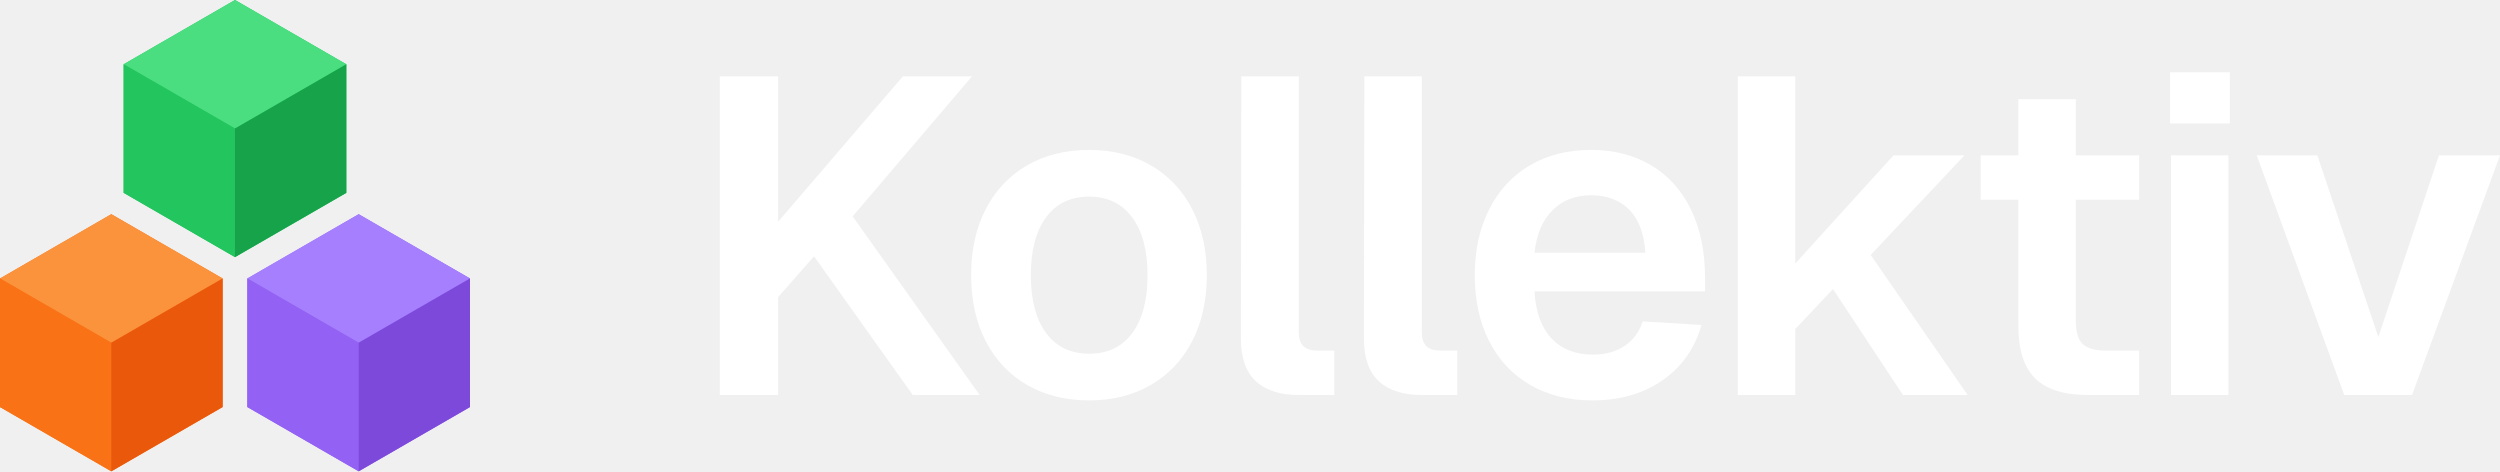
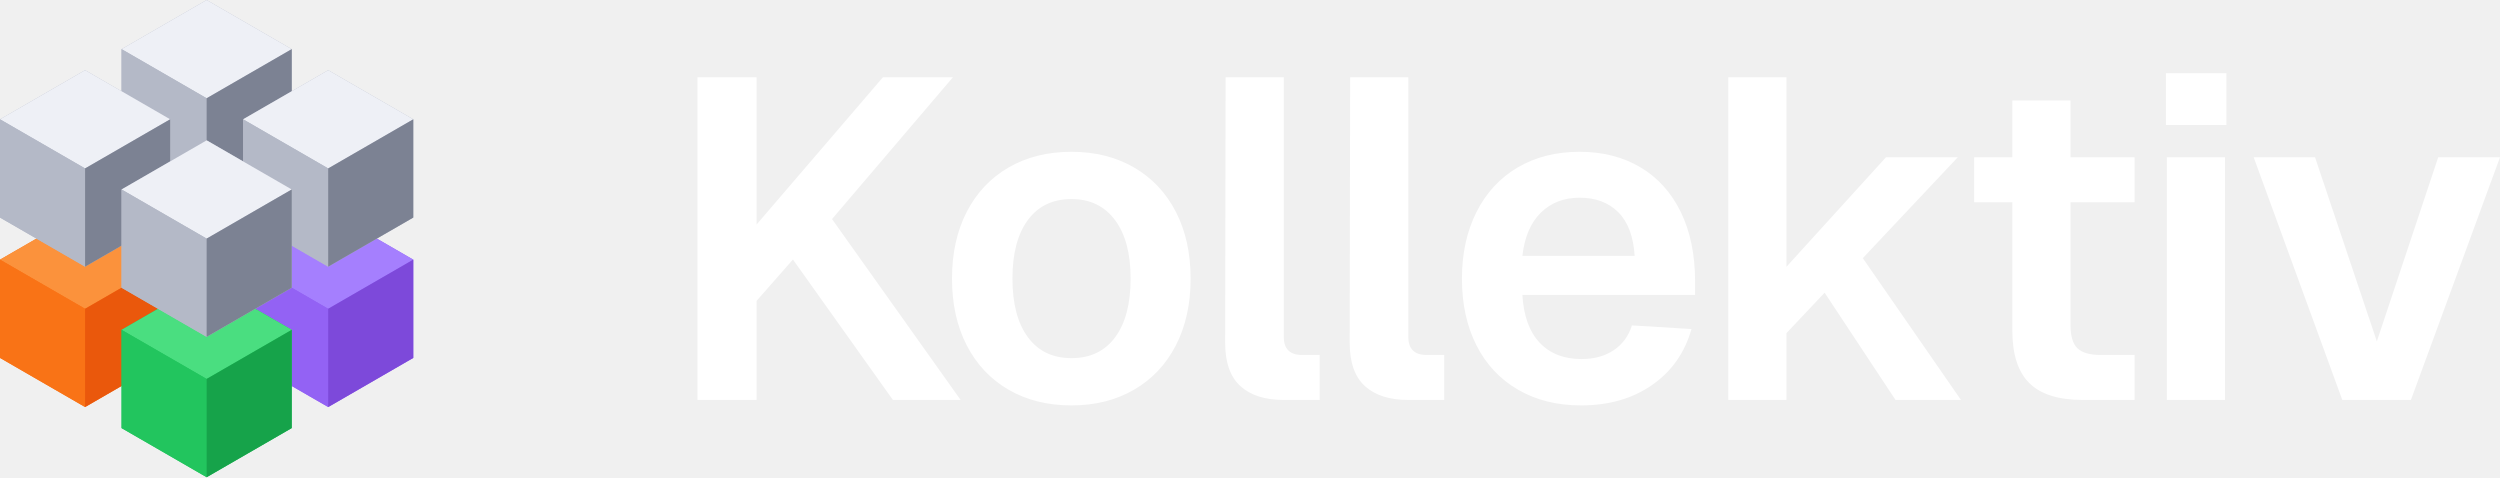
- <svg xmlns="http://www.w3.org/2000/svg" viewBox="76.5 -880 5569.5 1050" role="img" aria-label="Kollektiv">
+ <svg xmlns="http://www.w3.org/2000/svg" viewBox="145.337 -880 5500.663 1050" role="img" aria-label="Kollektiv">
  <g transform="translate(0 -955) scale(50)">
-     <polygon points="12,1.5 16.961,4.364 16.961,10.092 12,12.956 7.039,10.092 7.039,4.364" fill="#22c55e" />
-     <polygon points="12,1.5 16.961,4.364 12,7.228 7.039,4.364" fill="#4ade80" />
-     <polygon points="7.039,4.364 12,7.228 12,12.956 7.039,10.092" fill="#22c55e" />
-     <polygon points="12,7.228 16.961,4.364 16.961,10.092 12,12.956" fill="#16a34a" />
-     <polygon points="6.489,11.044 11.45,13.908 11.45,19.636 6.489,22.5 1.529,19.636 1.529,13.908" fill="#f97316" />
-     <polygon points="6.489,11.044 11.45,13.908 6.489,16.772 1.529,13.908" fill="#fb923c" />
-     <polygon points="1.529,13.908 6.489,16.772 6.489,22.5 1.529,19.636" fill="#f97316" />
-     <polygon points="6.489,16.772 11.45,13.908 11.45,19.636 6.489,22.5" fill="#ea580c" />
-     <polygon points="17.511,11.044 22.471,13.908 22.471,19.636 17.511,22.5 12.55,19.636 12.55,13.908" fill="#9362f4" />
-     <polygon points="17.511,11.044 22.471,13.908 17.511,16.772 12.55,13.908" fill="#a57ffe" />
-     <polygon points="12.55,13.908 17.511,16.772 17.511,22.5 12.55,19.636" fill="#9362f4" />
-     <polygon points="17.511,16.772 22.471,13.908 22.471,19.636 17.511,22.5" fill="#7d49da" />
+     <polygon points="12,7.676 15.744,9.838 15.744,14.162 12,16.324 8.256,14.162 8.256,9.838" fill="#b4b9c7" />
+     <polygon points="12,7.676 15.744,9.838 12,12 8.256,9.838" fill="#eef0f6" />
+     <polygon points="8.256,9.838 12,12 12,16.324 8.256,14.162" fill="#b4b9c7" />
+     <polygon points="12,12 15.744,9.838 15.744,14.162 12,16.324" fill="#7c8293" />
+     <polygon points="6.651,10.765 10.395,12.926 10.395,17.25 6.651,19.412 2.907,17.25 2.907,12.926" fill="#f97316" />
+     <polygon points="6.651,10.765 10.395,12.926 6.651,15.088 2.907,12.926" fill="#fb923c" />
+     <polygon points="2.907,12.926 6.651,15.088 6.651,19.412 2.907,17.25" fill="#f97316" />
+     <polygon points="6.651,15.088 10.395,12.926 10.395,17.25 6.651,19.412" fill="#ea580c" />
+     <polygon points="17.349,10.765 21.093,12.926 21.093,17.25 17.349,19.412 13.605,17.25 13.605,12.926" fill="#9362f4" />
+     <polygon points="17.349,10.765 21.093,12.926 17.349,15.088 13.605,12.926" fill="#a57ffe" />
+     <polygon points="13.605,12.926 17.349,15.088 17.349,19.412 13.605,17.25" fill="#9362f4" />
+     <polygon points="17.349,15.088 21.093,12.926 21.093,17.25 17.349,19.412" fill="#7d49da" />
+     <polygon points="12,1.5 15.744,3.662 15.744,7.985 12,10.147 8.256,7.985 8.256,3.662" fill="#b4b9c7" />
+     <polygon points="12,1.5 15.744,3.662 12,5.824 8.256,3.662" fill="#eef0f6" />
+     <polygon points="8.256,3.662 12,5.824 12,10.147 8.256,7.985" fill="#b4b9c7" />
+     <polygon points="12,5.824 15.744,3.662 15.744,7.985 12,10.147" fill="#7c8293" />
+     <polygon points="12,13.853 15.744,16.015 15.744,20.338 12,22.5 8.256,20.338 8.256,16.015" fill="#22c55e" />
+     <polygon points="12,13.853 15.744,16.015 12,18.176 8.256,16.015" fill="#4ade80" />
+     <polygon points="8.256,16.015 12,18.176 12,22.5 8.256,20.338" fill="#22c55e" />
+     <polygon points="12,18.176 15.744,16.015 15.744,20.338 12,22.5" fill="#16a34a" />
+     <polygon points="6.651,4.588 10.395,6.75 10.395,11.074 6.651,13.235 2.907,11.074 2.907,6.75" fill="#b4b9c7" />
+     <polygon points="6.651,4.588 10.395,6.75 6.651,8.912 2.907,6.75" fill="#eef0f6" />
+     <polygon points="2.907,6.75 6.651,8.912 6.651,13.235 2.907,11.074" fill="#b4b9c7" />
+     <polygon points="6.651,8.912 10.395,6.75 10.395,11.074 6.651,13.235" fill="#7c8293" />
+     <polygon points="17.349,4.588 21.093,6.75 21.093,11.074 17.349,13.235 13.605,11.074 13.605,6.75" fill="#b4b9c7" />
+     <polygon points="17.349,4.588 21.093,6.75 17.349,8.912 13.605,6.75" fill="#eef0f6" />
+     <polygon points="13.605,6.75 17.349,8.912 17.349,13.235 13.605,11.074" fill="#b4b9c7" />
+     <polygon points="17.349,8.912 21.093,6.75 21.093,11.074 17.349,13.235" fill="#7c8293" />
+     <polygon points="12,7.676 15.744,9.838 15.744,14.162 12,16.324 8.256,14.162 8.256,9.838" fill="#b4b9c7" />
+     <polygon points="12,7.676 15.744,9.838 12,12 8.256,9.838" fill="#eef0f6" />
+     <polygon points="8.256,9.838 12,12 12,16.324 8.256,14.162" fill="#b4b9c7" />
+     <polygon points="12,12 15.744,9.838 15.744,14.162 12,16.324" fill="#7c8293" />
  </g>
  <path transform="translate(1600 0)" d="M80.0 -710.0H210.0V-386.0L488.0 -710.0H642.0L376.0 -398.0L659.0 0.0H510.0L290.0 -309.0L210.0 -218.0V0.0H80.0ZM640.0 -267.0Q640.0 -351.0 672.5 -414.0Q705.0 -477.0 764.5 -511.5Q824.0 -546.0 903.0 -546.0Q981.0 -546.0 1040.5 -511.5Q1100.0 -477.0 1132.5 -414.0Q1165.0 -351.0 1165.0 -267.0Q1165.0 -183.0 1132.5 -120.0Q1100.0 -57.0 1040.5 -22.5Q981.0 12.0 903.0 12.0Q824.0 12.0 764.5 -22.5Q705.0 -57.0 672.5 -120.0Q640.0 -183.0 640.0 -267.0ZM1033.0 -267.0Q1033.0 -350.0 998.5 -396.0Q964.0 -442.0 903.0 -442.0Q841.0 -442.0 807.0 -396.0Q773.0 -350.0 773.0 -267.0Q773.0 -184.0 807.0 -138.0Q841.0 -92.0 903.0 -92.0Q965.0 -92.0 999.0 -138.0Q1033.0 -184.0 1033.0 -267.0ZM1241.0 -126.0 1242.0 -710.0H1370.0V-139.0Q1370.0 -99.0 1410.0 -99.0H1449.0V0.0H1370.0Q1308.0 0.0 1274.5 -30.5Q1241.0 -61.0 1241.0 -126.0ZM1515.0 -126.0 1516.0 -710.0H1644.0V-139.0Q1644.0 -99.0 1684.0 -99.0H1723.0V0.0H1644.0Q1582.0 0.0 1548.5 -30.5Q1515.0 -61.0 1515.0 -126.0ZM1762.0 -267.0Q1762.0 -350.0 1794.0 -413.5Q1826.0 -477.0 1884.5 -511.5Q1943.0 -546.0 2021.0 -546.0Q2097.0 -546.0 2154.5 -512.0Q2212.0 -478.0 2243.5 -413.5Q2275.0 -349.0 2275.0 -260.0V-231.0H1895.0Q1899.0 -162.0 1933.0 -126.0Q1967.0 -90.0 2025.0 -90.0Q2067.0 -90.0 2096.0 -109.5Q2125.0 -129.0 2136.0 -164.0L2267.0 -156.0Q2245.0 -78.0 2180.5 -33.0Q2116.0 12.0 2024.0 12.0Q1945.0 12.0 1885.5 -22.5Q1826.0 -57.0 1794.0 -120.0Q1762.0 -183.0 1762.0 -267.0ZM2021.0 -445.0Q1969.0 -445.0 1935.5 -412.0Q1902.0 -379.0 1895.0 -317.0H2142.0Q2138.0 -381.0 2106.0 -413.0Q2074.0 -445.0 2021.0 -445.0ZM2348.0 -710.0H2476.0V-293.0L2695.0 -534.0H2853.0L2644.0 -312.0L2860.0 0.0H2716.0L2560.0 -236.0L2476.0 -147.0V0.0H2348.0ZM2973.0 -153.0V-435.0H2889.0V-534.0H2973.0V-659.0H3101.0V-534.0H3242.0V-435.0H3101.0V-165.0Q3101.0 -128.0 3116.5 -113.5Q3132.0 -99.0 3167.0 -99.0H3242.0V0.0H3128.0Q3048.0 0.0 3010.5 -37.0Q2973.0 -74.0 2973.0 -153.0ZM3313.0 -534.0H3441.0V0.0H3313.0ZM3311.0 -719.0H3444.0V-605.0H3311.0ZM3504.0 -534.0H3639.0L3775.0 -129.0L3910.0 -534.0H4046.0L3850.0 0.0H3699.0Z" fill="#ffffff" />
</svg>
